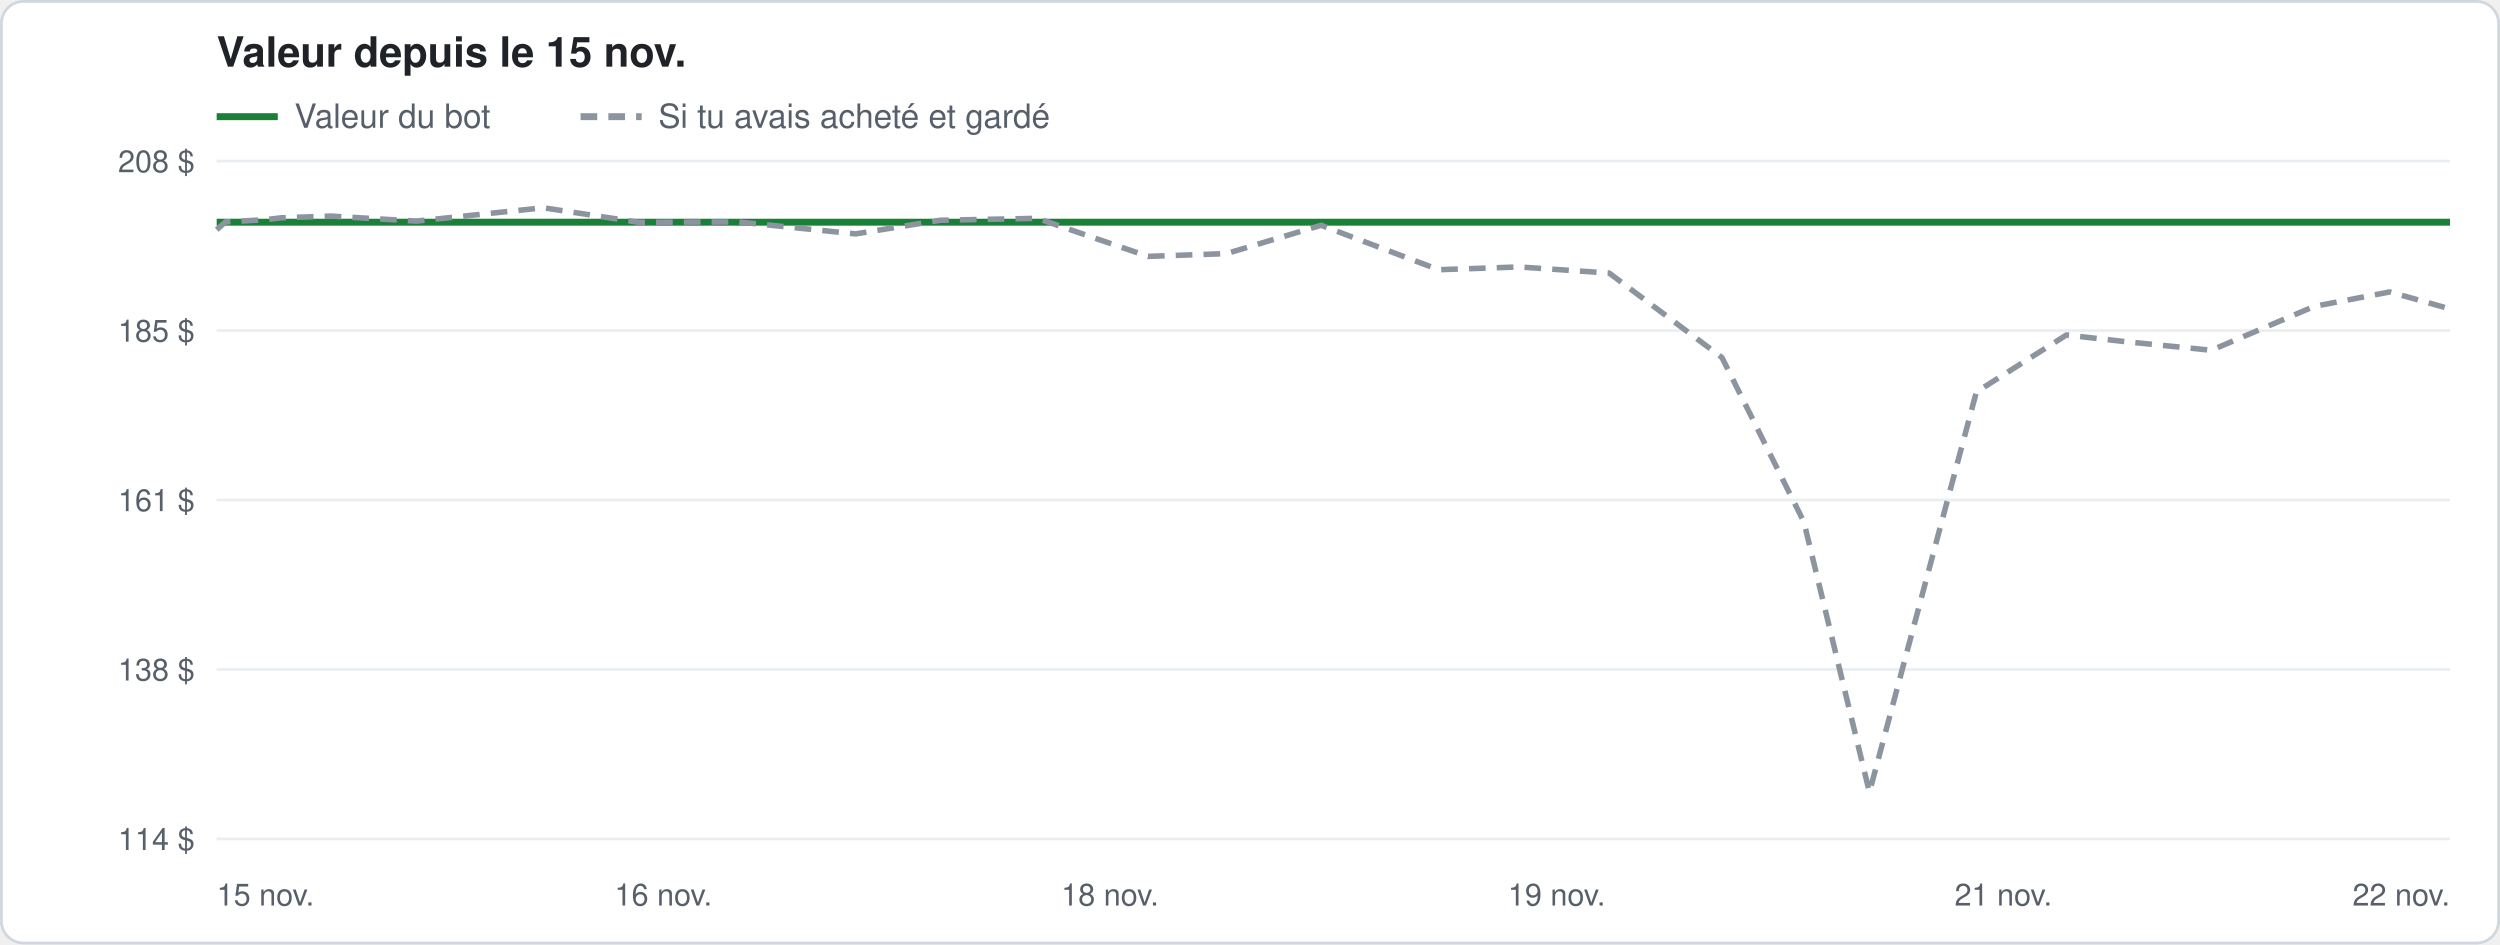
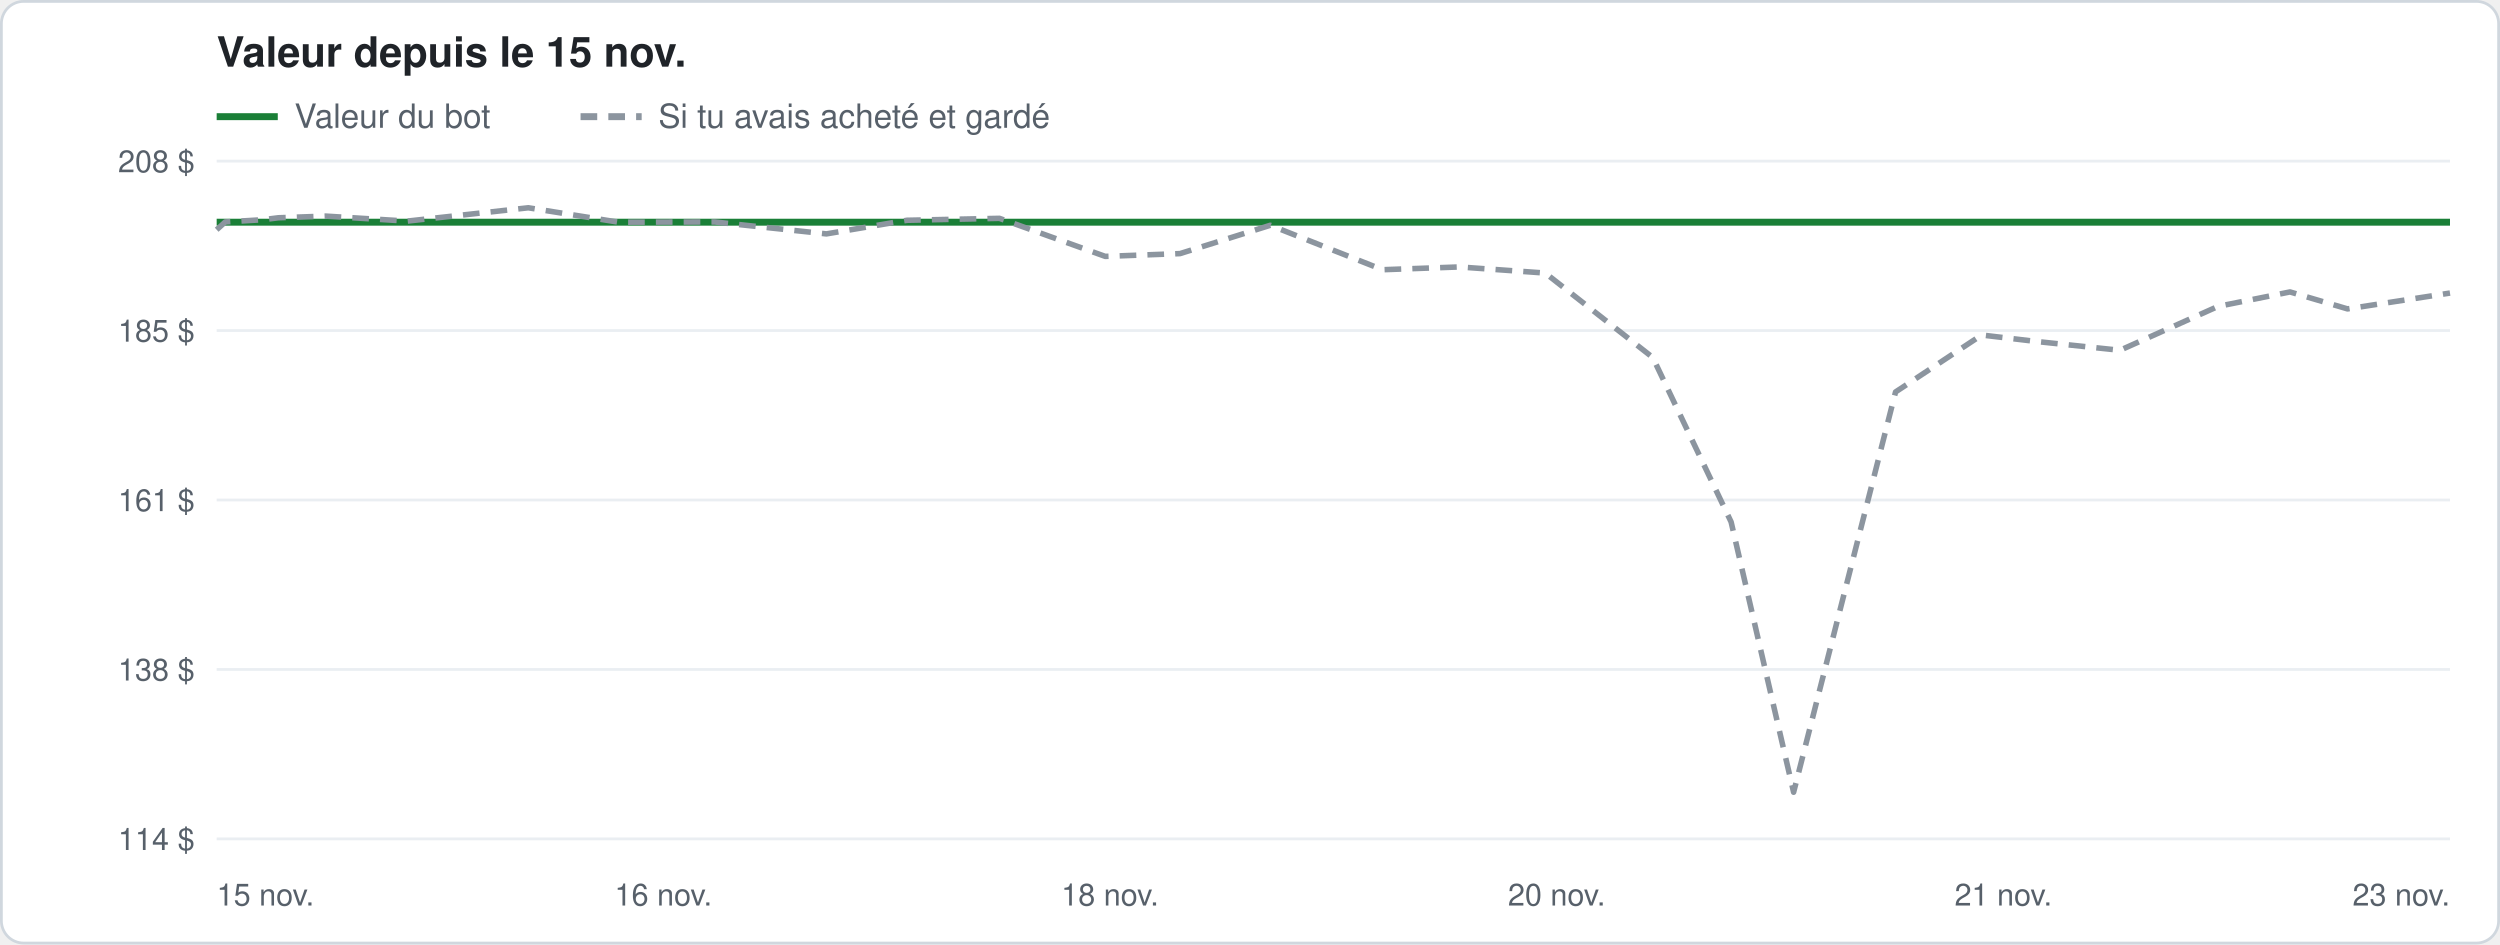
<svg xmlns="http://www.w3.org/2000/svg" width="900" height="340" viewBox="0 0 900 340" font-family="-apple-system, Segoe UI, Helvetica, Arial, sans-serif">
  <rect x="0.5" y="0.5" width="899" height="339" rx="8" fill="#ffffff" stroke="#d0d7de" />
  <text x="78" y="24" font-size="15" font-weight="600" fill="#1f2328">Valeur depuis le 15 nov.</text>
  <line x1="78" y1="42" x2="100" y2="42" stroke="#1a7f37" stroke-width="2.5" />
  <text x="106" y="46" font-size="12" fill="#57606a">Valeur du bot</text>
  <line x1="209" y1="42" x2="231" y2="42" stroke="#8c959f" stroke-width="2.5" stroke-dasharray="6 4" />
  <text x="237" y="46" font-size="12" fill="#57606a">Si tu avais acheté et gardé</text>
  <line x1="78" y1="302.0" x2="882" y2="302.0" stroke="#eaeef2" />
  <text x="70" y="306.0" font-size="11" fill="#57606a" text-anchor="end">114 $</text>
  <line x1="78" y1="241.0" x2="882" y2="241.0" stroke="#eaeef2" />
  <text x="70" y="245.0" font-size="11" fill="#57606a" text-anchor="end">138 $</text>
  <line x1="78" y1="180.0" x2="882" y2="180.0" stroke="#eaeef2" />
  <text x="70" y="184.0" font-size="11" fill="#57606a" text-anchor="end">161 $</text>
  <line x1="78" y1="119.0" x2="882" y2="119.0" stroke="#eaeef2" />
  <text x="70" y="123.0" font-size="11" fill="#57606a" text-anchor="end">185 $</text>
  <line x1="78" y1="58.0" x2="882" y2="58.0" stroke="#eaeef2" />
  <text x="70" y="62.0" font-size="11" fill="#57606a" text-anchor="end">208 $</text>
  <text x="78.0" y="326" font-size="11" fill="#57606a" text-anchor="start">15 nov.</text>
  <text x="238.8" y="326" font-size="11" fill="#57606a" text-anchor="middle">16 nov.</text>
  <text x="399.6" y="326" font-size="11" fill="#57606a" text-anchor="middle">18 nov.</text>
-   <text x="560.4" y="326" font-size="11" fill="#57606a" text-anchor="middle">19 nov.</text>
+   <text x="560.4" y="326" font-size="11" fill="#57606a" text-anchor="middle">20 nov.</text>
  <text x="721.2" y="326" font-size="11" fill="#57606a" text-anchor="middle">21 nov.</text>
-   <text x="882.0" y="326" font-size="11" fill="#57606a" text-anchor="end">22 nov.</text>
-   <polyline points="78.0,80.0 81.2,80.0 95.4,80.0 101.3,80.0 119.2,80.0 149.9,80.0 195.6,80.0 229.8,80.0 265.8,80.0 308.0,80.0 338.4,80.0 373.4,80.0 413.3,80.0 441.5,80.0 475.6,80.0 517.9,80.0 546.9,80.0 579.3,80.0 619.9,80.0 649.4,80.0 673.0,80.0 711.5,80.0 743.9,80.0 764.3,80.0 796.1,80.0 833.1,80.0 860.3,80.0 882.0,80.0" fill="none" stroke="#1a7f37" stroke-width="2.5" stroke-linejoin="round" />
-   <polyline points="78.0,82.7 81.2,79.9 95.4,79.1 101.3,78.4 119.2,77.8 149.9,79.6 195.6,74.8 229.8,80.0 265.8,79.9 308.0,84.2 338.4,79.3 373.4,78.6 413.3,92.3 441.5,91.3 475.6,81.1 517.9,97.1 546.9,96.1 579.3,98.3 619.9,128.7 649.4,187.9 673.0,285.2 711.5,141.1 743.9,120.6 764.3,122.9 796.1,126.1 833.1,110.3 860.3,105.1 882.0,111.2" fill="none" stroke="#8c959f" stroke-width="2" stroke-linejoin="round" stroke-dasharray="6 4" />
+   <text x="882.0" y="326" font-size="11" fill="#57606a" text-anchor="end">23 nov.</text>
+   <polyline points="78.0,80.0 81.1,80.0 94.6,80.0 100.2,80.0 117.3,80.0 146.6,80.0 190.2,80.0 222.8,80.0 257.2,80.0 297.5,80.0 326.5,80.0 359.8,80.0 397.9,80.0 424.8,80.0 457.3,80.0 497.7,80.0 525.4,80.0 556.3,80.0 595.0,80.0 623.2,80.0 645.7,80.0 682.4,80.0 713.4,80.0 732.8,80.0 763.2,80.0 798.5,80.0 824.4,80.0 845.1,80.0 882.0,80.0" fill="none" stroke="#1a7f37" stroke-width="2.5" stroke-linejoin="round" />
+   <polyline points="78.0,82.7 81.1,79.9 94.6,79.1 100.2,78.4 117.3,77.8 146.6,79.6 190.2,74.8 222.8,80.0 257.2,79.9 297.5,84.2 326.5,79.3 359.8,78.6 397.9,92.3 424.8,91.3 457.3,81.1 497.7,97.1 525.4,96.1 556.3,98.3 595.0,128.7 623.2,187.9 645.7,285.2 682.4,141.1 713.4,120.6 732.8,122.9 763.2,126.1 798.5,110.3 824.4,105.1 845.1,111.2 882.0,105.5" fill="none" stroke="#8c959f" stroke-width="2" stroke-linejoin="round" stroke-dasharray="6 4" />
</svg>
